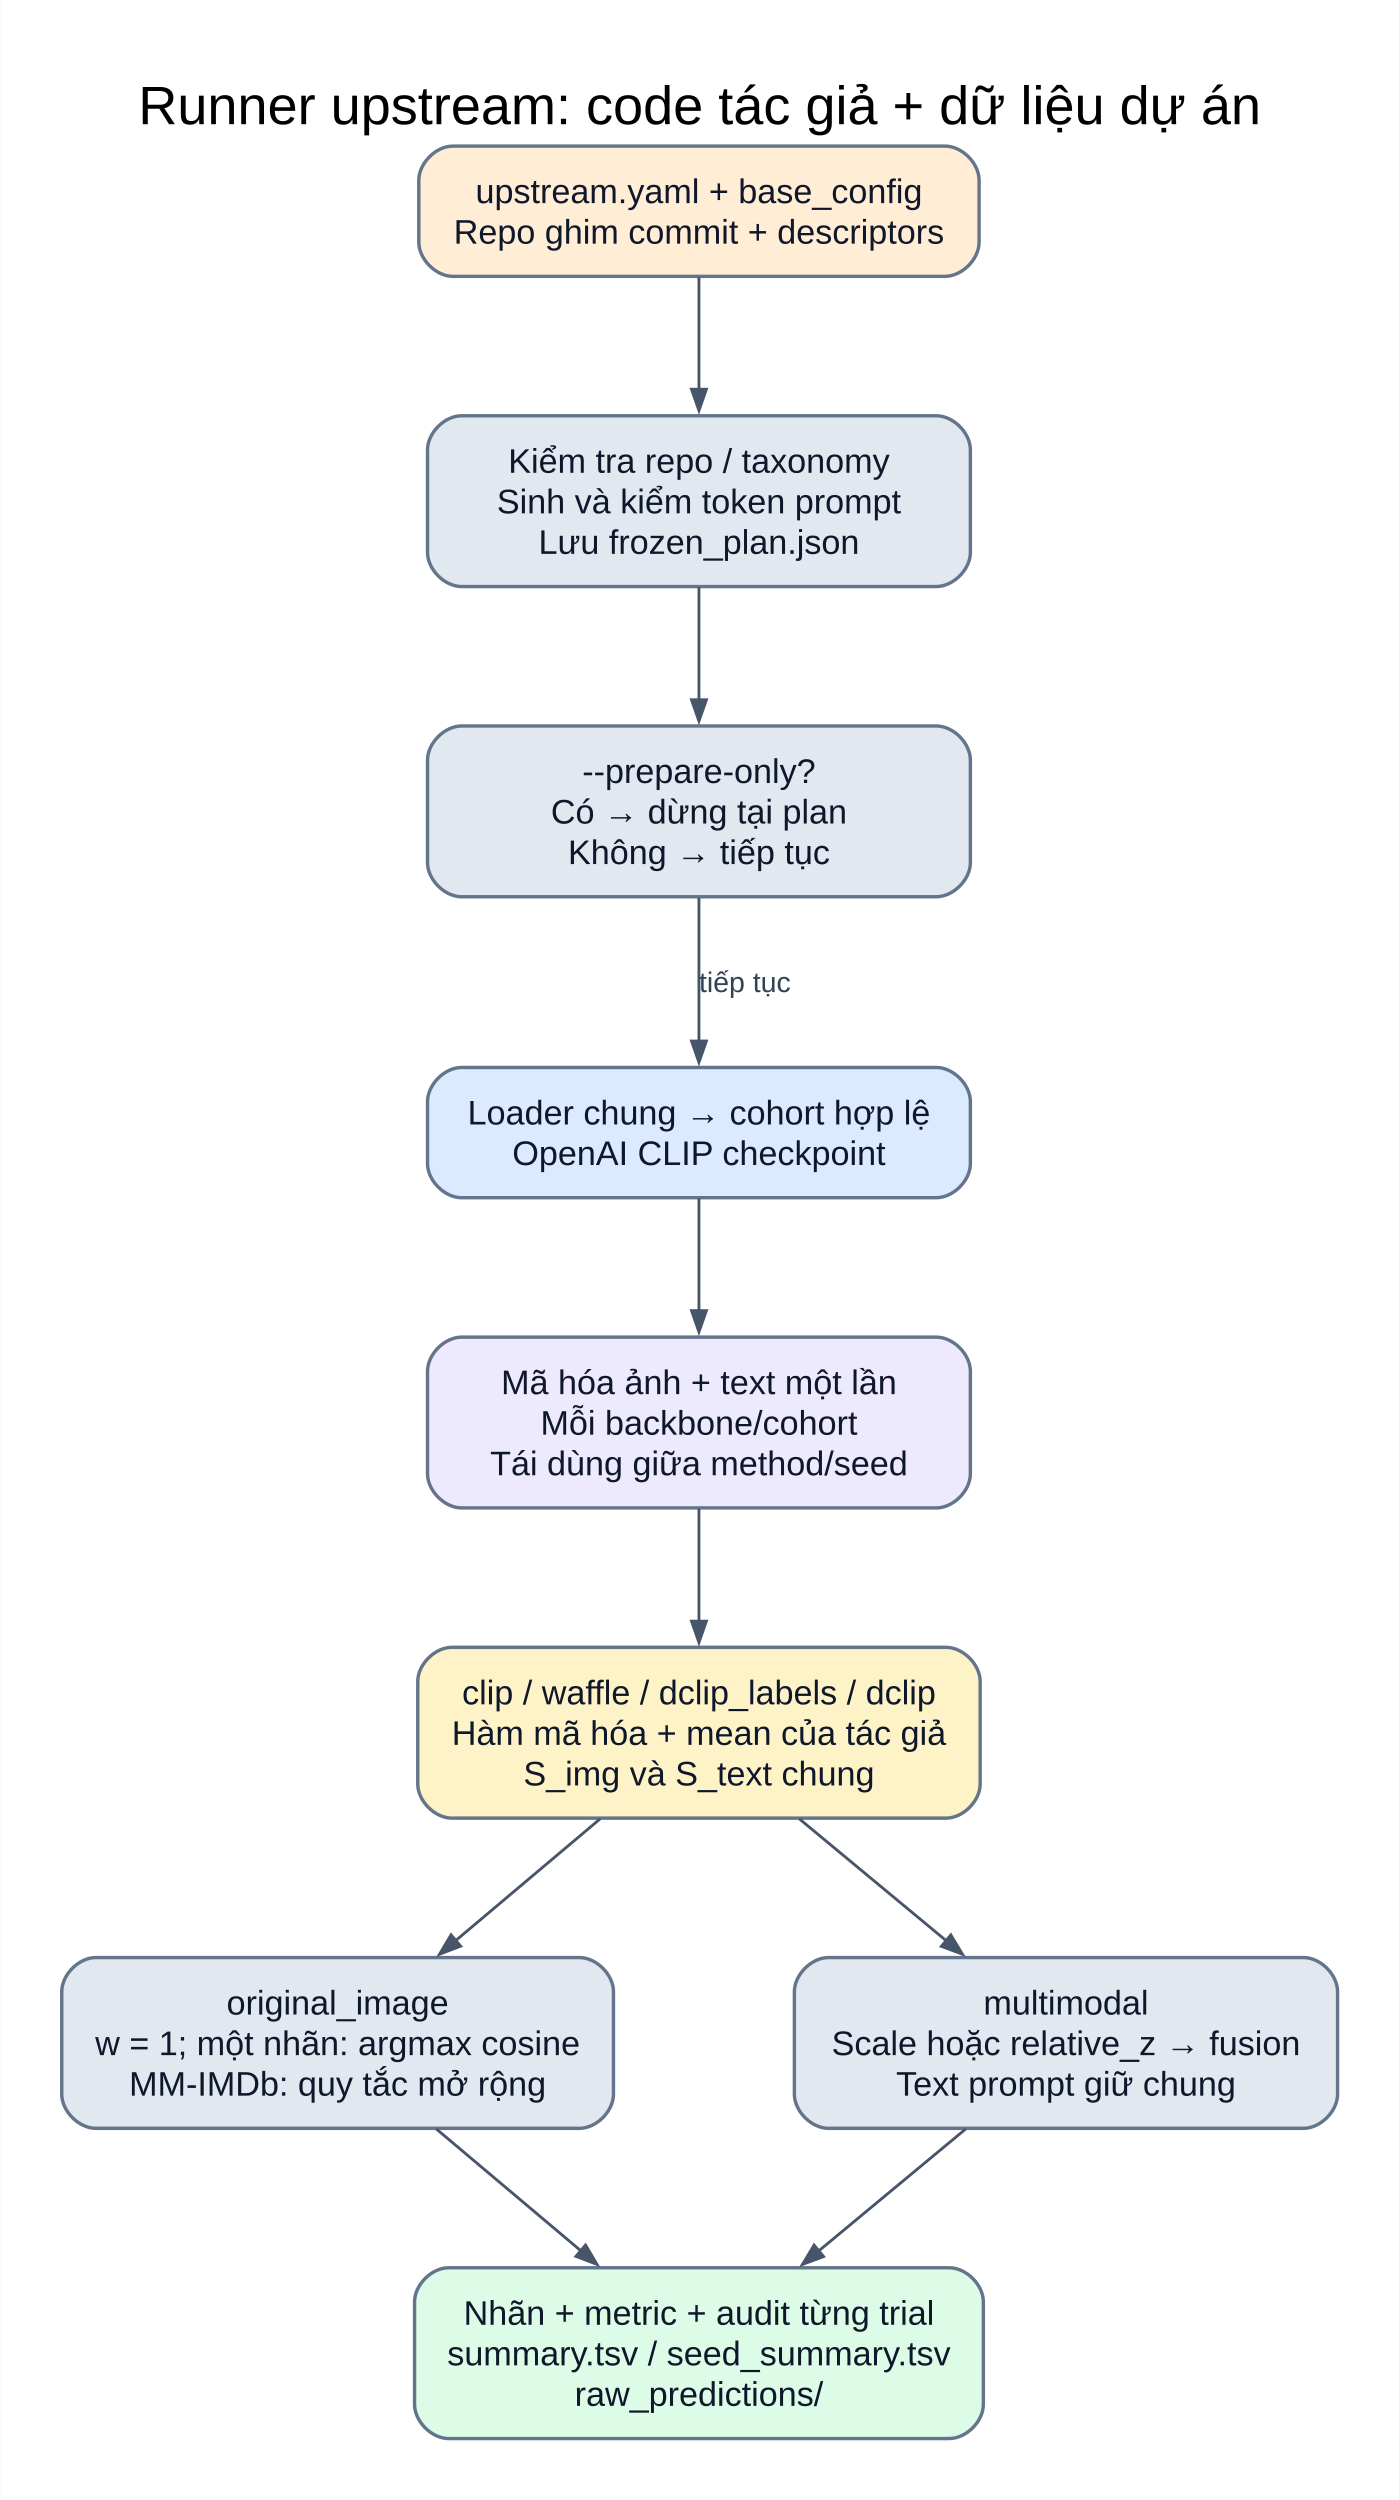
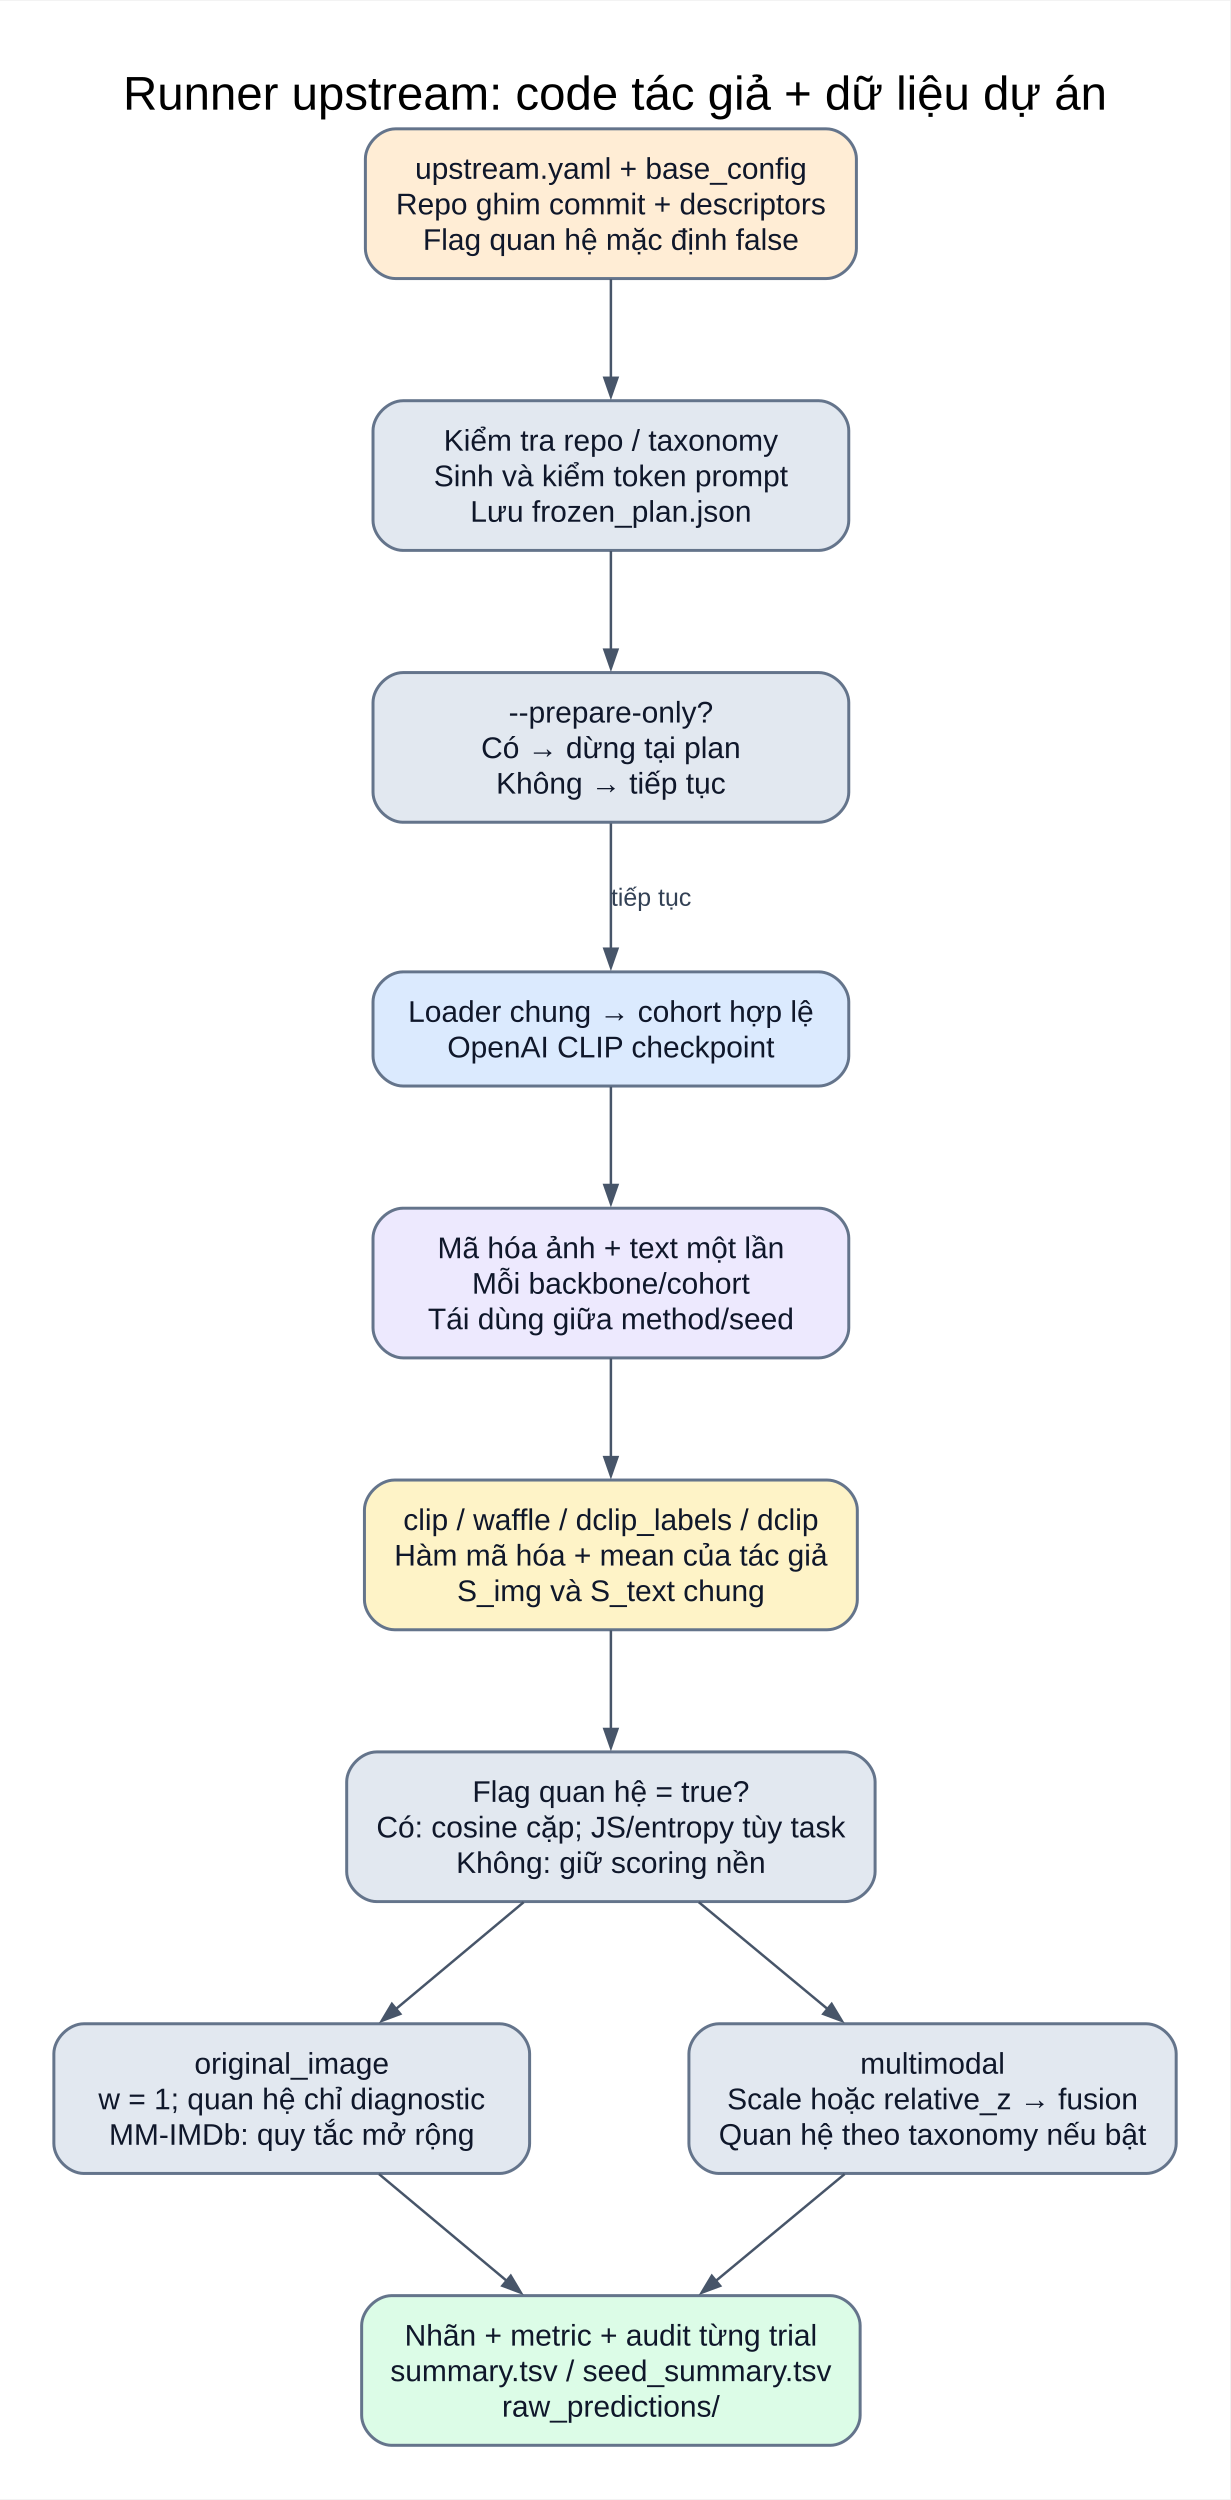
- <svg xmlns="http://www.w3.org/2000/svg" width="492pt" height="879pt" viewBox="0.00 0.00 491.62 878.69">
-   <g id="graph0" class="graph" transform="scale(1 1) rotate(0) translate(21.6 857.09)">
-     <polygon fill="white" stroke="none" points="-21.6,21.6 -21.6,-857.09 470.02,-857.09 470.02,21.6 -21.6,21.6" />
-     <text text-anchor="middle" x="224.21" y="-813.44" font-family="Arial" font-size="19.00">Runner upstream: code tác giả + dữ liệu dự án</text>
+ <svg xmlns="http://www.w3.org/2000/svg" width="493pt" height="1002pt" viewBox="0.00 0.00 493.31 1001.97">
+   <g id="graph0" class="graph" transform="scale(1 1) rotate(0) translate(21.6 980.37)">
+     <polygon fill="white" stroke="none" points="-21.6,21.6 -21.6,-980.37 471.71,-980.37 471.71,21.6 -21.6,21.6" />
+     <text text-anchor="middle" x="225.05" y="-936.72" font-family="Arial" font-size="19.00">Runner upstream: code tác giả + dữ liệu dự án</text>
    <g id="node1" class="node">
-       <path fill="#ffedd5" stroke="#64748b" stroke-width="1.2" d="M310.42,-805.74C310.42,-805.74 137.5,-805.74 137.5,-805.74 131.5,-805.74 125.5,-799.74 125.5,-793.74 125.5,-793.74 125.5,-771.96 125.5,-771.96 125.5,-765.96 131.5,-759.96 137.5,-759.96 137.5,-759.96 310.42,-759.96 310.42,-759.96 316.42,-759.96 322.42,-765.96 322.42,-771.96 322.42,-771.96 322.42,-793.74 322.42,-793.74 322.42,-799.74 316.42,-805.74 310.42,-805.74" />
-       <text text-anchor="middle" x="223.96" y="-785.7" font-family="Arial" font-size="12.00" fill="#0f172a">upstream.yaml + base_config</text>
-       <text text-anchor="middle" x="223.96" y="-771.45" font-family="Arial" font-size="12.00" fill="#0f172a">Repo ghim commit + descriptors</text>
+       <path fill="#ffedd5" stroke="#64748b" stroke-width="1.2" d="M309.86,-929.02C309.86,-929.02 136.94,-929.02 136.94,-929.02 130.94,-929.02 124.94,-923.02 124.94,-917.02 124.94,-917.02 124.94,-880.99 124.94,-880.99 124.94,-874.99 130.94,-868.99 136.94,-868.99 136.94,-868.99 309.86,-868.99 309.86,-868.99 315.86,-868.99 321.86,-874.99 321.86,-880.99 321.86,-880.99 321.86,-917.02 321.86,-917.02 321.86,-923.02 315.86,-929.02 309.86,-929.02" />
+       <text text-anchor="middle" x="223.4" y="-908.98" font-family="Arial" font-size="12.00" fill="#0f172a">upstream.yaml + base_config</text>
+       <text text-anchor="middle" x="223.4" y="-894.73" font-family="Arial" font-size="12.00" fill="#0f172a">Repo ghim commit + descriptors</text>
+       <text text-anchor="middle" x="223.4" y="-880.48" font-family="Arial" font-size="12.00" fill="#0f172a">Flag quan hệ mặc định false</text>
    </g>
    <g id="node2" class="node">
-       <path fill="#e2e8f0" stroke="#64748b" stroke-width="1.2" d="M307.36,-710.96C307.36,-710.96 140.56,-710.96 140.56,-710.96 134.56,-710.96 128.56,-704.96 128.56,-698.96 128.56,-698.96 128.56,-662.93 128.56,-662.93 128.56,-656.93 134.56,-650.93 140.56,-650.93 140.56,-650.93 307.36,-650.93 307.36,-650.93 313.36,-650.93 319.36,-656.93 319.36,-662.93 319.36,-662.93 319.36,-698.96 319.36,-698.96 319.36,-704.96 313.36,-710.96 307.36,-710.96" />
-       <text text-anchor="middle" x="223.96" y="-690.92" font-family="Arial" font-size="12.00" fill="#0f172a">Kiểm tra repo / taxonomy</text>
-       <text text-anchor="middle" x="223.96" y="-676.67" font-family="Arial" font-size="12.00" fill="#0f172a">Sinh và kiểm token prompt</text>
-       <text text-anchor="middle" x="223.96" y="-662.42" font-family="Arial" font-size="12.00" fill="#0f172a">Lưu frozen_plan.json</text>
+       <path fill="#e2e8f0" stroke="#64748b" stroke-width="1.2" d="M306.8,-819.99C306.8,-819.99 140,-819.99 140,-819.99 134,-819.99 128,-813.99 128,-807.99 128,-807.99 128,-771.96 128,-771.96 128,-765.96 134,-759.96 140,-759.96 140,-759.96 306.8,-759.96 306.8,-759.96 312.8,-759.96 318.8,-765.96 318.8,-771.96 318.8,-771.96 318.8,-807.99 318.8,-807.99 318.8,-813.99 312.8,-819.99 306.8,-819.99" />
+       <text text-anchor="middle" x="223.4" y="-799.95" font-family="Arial" font-size="12.00" fill="#0f172a">Kiểm tra repo / taxonomy</text>
+       <text text-anchor="middle" x="223.4" y="-785.7" font-family="Arial" font-size="12.00" fill="#0f172a">Sinh và kiểm token prompt</text>
+       <text text-anchor="middle" x="223.4" y="-771.45" font-family="Arial" font-size="12.00" fill="#0f172a">Lưu frozen_plan.json</text>
    </g>
    <g id="edge1" class="edge">
-       <path fill="none" stroke="#475569" d="M223.96,-759.68C223.96,-748.09 223.96,-733.59 223.96,-720.26" />
-       <polygon fill="#475569" stroke="#475569" points="226.59,-720.28 223.96,-712.78 221.34,-720.28 226.59,-720.28" />
+       <path fill="none" stroke="#475569" d="M223.4,-868.76C223.4,-856.49 223.4,-842.06 223.4,-828.98" />
+       <polygon fill="#475569" stroke="#475569" points="226.03,-829.2 223.4,-821.7 220.78,-829.2 226.03,-829.2" />
    </g>
    <g id="node3" class="node">
-       <path fill="#e2e8f0" stroke="#64748b" stroke-width="1.2" d="M307.36,-601.93C307.36,-601.93 140.56,-601.93 140.56,-601.93 134.56,-601.93 128.56,-595.93 128.56,-589.93 128.56,-589.93 128.56,-553.9 128.56,-553.9 128.56,-547.9 134.56,-541.9 140.56,-541.9 140.56,-541.9 307.36,-541.9 307.36,-541.9 313.36,-541.9 319.36,-547.9 319.36,-553.9 319.36,-553.9 319.36,-589.93 319.36,-589.93 319.36,-595.93 313.36,-601.93 307.36,-601.93" />
-       <text text-anchor="middle" x="223.96" y="-581.89" font-family="Arial" font-size="12.00" fill="#0f172a">--prepare-only?</text>
-       <text text-anchor="middle" x="223.96" y="-567.64" font-family="Arial" font-size="12.00" fill="#0f172a">Có → dừng tại plan</text>
-       <text text-anchor="middle" x="223.96" y="-553.39" font-family="Arial" font-size="12.00" fill="#0f172a">Không → tiếp tục</text>
+       <path fill="#e2e8f0" stroke="#64748b" stroke-width="1.2" d="M306.8,-710.96C306.8,-710.96 140,-710.96 140,-710.96 134,-710.96 128,-704.96 128,-698.96 128,-698.96 128,-662.93 128,-662.93 128,-656.93 134,-650.93 140,-650.93 140,-650.93 306.8,-650.93 306.8,-650.93 312.8,-650.93 318.8,-656.93 318.8,-662.93 318.8,-662.93 318.8,-698.96 318.8,-698.96 318.8,-704.96 312.8,-710.96 306.8,-710.96" />
+       <text text-anchor="middle" x="223.4" y="-690.92" font-family="Arial" font-size="12.00" fill="#0f172a">--prepare-only?</text>
+       <text text-anchor="middle" x="223.4" y="-676.67" font-family="Arial" font-size="12.00" fill="#0f172a">Có → dừng tại plan</text>
+       <text text-anchor="middle" x="223.4" y="-662.42" font-family="Arial" font-size="12.00" fill="#0f172a">Không → tiếp tục</text>
    </g>
    <g id="edge2" class="edge">
-       <path fill="none" stroke="#475569" d="M223.96,-650.7C223.96,-638.43 223.96,-624 223.96,-610.92" />
-       <polygon fill="#475569" stroke="#475569" points="226.59,-611.14 223.96,-603.64 221.34,-611.14 226.59,-611.14" />
+       <path fill="none" stroke="#475569" d="M223.4,-759.73C223.4,-747.46 223.4,-733.03 223.4,-719.95" />
+       <polygon fill="#475569" stroke="#475569" points="226.03,-720.17 223.4,-712.67 220.78,-720.17 226.03,-720.17" />
    </g>
    <g id="node4" class="node">
-       <path fill="#dbeafe" stroke="#64748b" stroke-width="1.2" d="M307.36,-481.9C307.36,-481.9 140.56,-481.9 140.56,-481.9 134.56,-481.9 128.56,-475.9 128.56,-469.9 128.56,-469.9 128.56,-448.12 128.56,-448.12 128.56,-442.12 134.56,-436.12 140.56,-436.12 140.56,-436.12 307.36,-436.12 307.36,-436.12 313.36,-436.12 319.36,-442.12 319.36,-448.12 319.36,-448.12 319.36,-469.9 319.36,-469.9 319.36,-475.9 313.36,-481.9 307.36,-481.9" />
-       <text text-anchor="middle" x="223.96" y="-461.86" font-family="Arial" font-size="12.00" fill="#0f172a">Loader chung → cohort hợp lệ</text>
-       <text text-anchor="middle" x="223.96" y="-447.61" font-family="Arial" font-size="12.00" fill="#0f172a">OpenAI CLIP checkpoint</text>
+       <path fill="#dbeafe" stroke="#64748b" stroke-width="1.2" d="M306.8,-590.93C306.8,-590.93 140,-590.93 140,-590.93 134,-590.93 128,-584.93 128,-578.93 128,-578.93 128,-557.15 128,-557.15 128,-551.15 134,-545.15 140,-545.15 140,-545.15 306.8,-545.15 306.8,-545.15 312.8,-545.15 318.8,-551.15 318.8,-557.15 318.8,-557.15 318.8,-578.93 318.8,-578.93 318.8,-584.93 312.8,-590.93 306.8,-590.93" />
+       <text text-anchor="middle" x="223.4" y="-570.89" font-family="Arial" font-size="12.00" fill="#0f172a">Loader chung → cohort hợp lệ</text>
+       <text text-anchor="middle" x="223.4" y="-556.64" font-family="Arial" font-size="12.00" fill="#0f172a">OpenAI CLIP checkpoint</text>
    </g>
    <g id="edge3" class="edge">
-       <path fill="none" stroke="#475569" d="M223.96,-541.49C223.96,-525.93 223.96,-506.84 223.96,-491.05" />
-       <polygon fill="#475569" stroke="#475569" points="226.59,-491.2 223.96,-483.7 221.34,-491.2 226.59,-491.2" />
-       <text text-anchor="middle" x="240.09" y="-508.4" font-family="Arial" font-size="10.00" fill="#334155">tiếp tục</text>
+       <path fill="none" stroke="#475569" d="M223.4,-650.52C223.4,-634.96 223.4,-615.87 223.4,-600.08" />
+       <polygon fill="#475569" stroke="#475569" points="226.03,-600.23 223.4,-592.73 220.78,-600.23 226.03,-600.23" />
+       <text text-anchor="middle" x="239.52" y="-617.43" font-family="Arial" font-size="10.00" fill="#334155">tiếp tục</text>
    </g>
    <g id="node5" class="node">
-       <path fill="#ede9fe" stroke="#64748b" stroke-width="1.2" d="M307.36,-387.12C307.36,-387.12 140.56,-387.12 140.56,-387.12 134.56,-387.12 128.56,-381.12 128.56,-375.12 128.56,-375.12 128.56,-339.09 128.56,-339.09 128.56,-333.09 134.56,-327.09 140.56,-327.09 140.56,-327.09 307.36,-327.09 307.36,-327.09 313.36,-327.09 319.36,-333.09 319.36,-339.09 319.36,-339.09 319.36,-375.12 319.36,-375.12 319.36,-381.12 313.36,-387.12 307.36,-387.12" />
-       <text text-anchor="middle" x="223.96" y="-367.08" font-family="Arial" font-size="12.00" fill="#0f172a">Mã hóa ảnh + text một lần</text>
-       <text text-anchor="middle" x="223.96" y="-352.83" font-family="Arial" font-size="12.00" fill="#0f172a">Mỗi backbone/cohort</text>
-       <text text-anchor="middle" x="223.96" y="-338.58" font-family="Arial" font-size="12.00" fill="#0f172a">Tái dùng giữa method/seed</text>
+       <path fill="#ede9fe" stroke="#64748b" stroke-width="1.2" d="M306.8,-496.15C306.8,-496.15 140,-496.15 140,-496.15 134,-496.15 128,-490.15 128,-484.15 128,-484.15 128,-448.12 128,-448.12 128,-442.12 134,-436.12 140,-436.12 140,-436.12 306.8,-436.12 306.8,-436.12 312.8,-436.12 318.8,-442.12 318.8,-448.12 318.8,-448.12 318.8,-484.15 318.8,-484.15 318.8,-490.15 312.8,-496.15 306.8,-496.15" />
+       <text text-anchor="middle" x="223.4" y="-476.11" font-family="Arial" font-size="12.00" fill="#0f172a">Mã hóa ảnh + text một lần</text>
+       <text text-anchor="middle" x="223.4" y="-461.86" font-family="Arial" font-size="12.00" fill="#0f172a">Mỗi backbone/cohort</text>
+       <text text-anchor="middle" x="223.4" y="-447.61" font-family="Arial" font-size="12.00" fill="#0f172a">Tái dùng giữa method/seed</text>
    </g>
    <g id="edge4" class="edge">
-       <path fill="none" stroke="#475569" d="M223.96,-435.84C223.96,-424.25 223.96,-409.75 223.96,-396.42" />
-       <polygon fill="#475569" stroke="#475569" points="226.59,-396.44 223.96,-388.94 221.34,-396.44 226.59,-396.44" />
+       <path fill="none" stroke="#475569" d="M223.4,-544.87C223.4,-533.28 223.4,-518.78 223.4,-505.45" />
+       <polygon fill="#475569" stroke="#475569" points="226.03,-505.47 223.4,-497.97 220.78,-505.47 226.03,-505.47" />
    </g>
    <g id="node6" class="node">
-       <path fill="#fef3c7" stroke="#64748b" stroke-width="1.2" d="M310.8,-278.09C310.8,-278.09 137.13,-278.09 137.13,-278.09 131.13,-278.09 125.13,-272.09 125.13,-266.09 125.13,-266.09 125.13,-230.06 125.13,-230.06 125.13,-224.06 131.13,-218.06 137.13,-218.06 137.13,-218.06 310.8,-218.06 310.8,-218.06 316.8,-218.06 322.8,-224.06 322.8,-230.06 322.8,-230.06 322.8,-266.09 322.8,-266.09 322.8,-272.09 316.8,-278.09 310.8,-278.09" />
-       <text text-anchor="middle" x="223.96" y="-258.05" font-family="Arial" font-size="12.00" fill="#0f172a">clip / waffle / dclip_labels / dclip</text>
-       <text text-anchor="middle" x="223.96" y="-243.8" font-family="Arial" font-size="12.00" fill="#0f172a">Hàm mã hóa + mean của tác giả</text>
-       <text text-anchor="middle" x="223.96" y="-229.55" font-family="Arial" font-size="12.00" fill="#0f172a">S_img và S_text chung</text>
+       <path fill="#fef3c7" stroke="#64748b" stroke-width="1.2" d="M310.23,-387.12C310.23,-387.12 136.56,-387.12 136.56,-387.12 130.56,-387.12 124.56,-381.12 124.56,-375.12 124.56,-375.12 124.56,-339.09 124.56,-339.09 124.56,-333.09 130.56,-327.09 136.56,-327.09 136.56,-327.09 310.23,-327.09 310.23,-327.09 316.23,-327.09 322.23,-333.09 322.23,-339.09 322.23,-339.09 322.23,-375.12 322.23,-375.12 322.23,-381.12 316.23,-387.12 310.23,-387.12" />
+       <text text-anchor="middle" x="223.4" y="-367.08" font-family="Arial" font-size="12.00" fill="#0f172a">clip / waffle / dclip_labels / dclip</text>
+       <text text-anchor="middle" x="223.4" y="-352.83" font-family="Arial" font-size="12.00" fill="#0f172a">Hàm mã hóa + mean của tác giả</text>
+       <text text-anchor="middle" x="223.4" y="-338.58" font-family="Arial" font-size="12.00" fill="#0f172a">S_img và S_text chung</text>
    </g>
    <g id="edge5" class="edge">
-       <path fill="none" stroke="#475569" d="M223.96,-326.86C223.96,-314.59 223.96,-300.16 223.96,-287.08" />
-       <polygon fill="#475569" stroke="#475569" points="226.59,-287.3 223.96,-279.8 221.34,-287.3 226.59,-287.3" />
+       <path fill="none" stroke="#475569" d="M223.4,-435.89C223.4,-423.62 223.4,-409.19 223.4,-396.11" />
+       <polygon fill="#475569" stroke="#475569" points="226.03,-396.33 223.4,-388.83 220.78,-396.33 226.03,-396.33" />
    </g>
    <g id="node7" class="node">
-       <path fill="#e2e8f0" stroke="#64748b" stroke-width="1.2" d="M181.92,-169.06C181.92,-169.06 12,-169.06 12,-169.06 6,-169.06 0,-163.06 0,-157.06 0,-157.06 0,-121.03 0,-121.03 0,-115.03 6,-109.03 12,-109.03 12,-109.03 181.92,-109.03 181.92,-109.03 187.92,-109.03 193.92,-115.03 193.92,-121.03 193.92,-121.03 193.92,-157.06 193.92,-157.06 193.92,-163.06 187.92,-169.06 181.92,-169.06" />
-       <text text-anchor="middle" x="96.96" y="-149.02" font-family="Arial" font-size="12.00" fill="#0f172a">original_image</text>
-       <text text-anchor="middle" x="96.96" y="-134.77" font-family="Arial" font-size="12.00" fill="#0f172a">w = 1; một nhãn: argmax cosine</text>
-       <text text-anchor="middle" x="96.96" y="-120.52" font-family="Arial" font-size="12.00" fill="#0f172a">MM-IMDb: quy tắc mở rộng</text>
+       <path fill="#e2e8f0" stroke="#64748b" stroke-width="1.2" d="M317.36,-278.09C317.36,-278.09 129.44,-278.09 129.44,-278.09 123.44,-278.09 117.44,-272.09 117.44,-266.09 117.44,-266.09 117.44,-230.06 117.44,-230.06 117.44,-224.06 123.44,-218.06 129.44,-218.06 129.44,-218.06 317.36,-218.06 317.36,-218.06 323.36,-218.06 329.36,-224.06 329.36,-230.06 329.36,-230.06 329.36,-266.09 329.36,-266.09 329.36,-272.09 323.36,-278.09 317.36,-278.09" />
+       <text text-anchor="middle" x="223.4" y="-258.05" font-family="Arial" font-size="12.00" fill="#0f172a">Flag quan hệ = true?</text>
+       <text text-anchor="middle" x="223.4" y="-243.8" font-family="Arial" font-size="12.00" fill="#0f172a">Có: cosine cặp; JS/entropy tùy task</text>
+       <text text-anchor="middle" x="223.4" y="-229.55" font-family="Arial" font-size="12.00" fill="#0f172a">Không: giữ scoring nền</text>
    </g>
    <g id="edge6" class="edge">
-       <path fill="none" stroke="#475569" d="M189.26,-217.83C173.58,-204.61 154.92,-188.9 138.51,-175.06" />
-       <polygon fill="#475569" stroke="#475569" points="140.21,-173.06 132.78,-170.23 136.82,-177.07 140.21,-173.06" />
+       <path fill="none" stroke="#475569" d="M223.4,-326.86C223.4,-314.59 223.4,-300.16 223.4,-287.08" />
+       <polygon fill="#475569" stroke="#475569" points="226.03,-287.3 223.4,-279.8 220.78,-287.3 226.03,-287.3" />
    </g>
    <g id="node8" class="node">
-       <path fill="#e2e8f0" stroke="#64748b" stroke-width="1.2" d="M436.42,-169.06C436.42,-169.06 269.5,-169.06 269.5,-169.06 263.5,-169.06 257.5,-163.06 257.5,-157.06 257.5,-157.06 257.5,-121.03 257.5,-121.03 257.5,-115.03 263.5,-109.03 269.5,-109.03 269.5,-109.03 436.42,-109.03 436.42,-109.03 442.42,-109.03 448.42,-115.03 448.42,-121.03 448.42,-121.03 448.42,-157.06 448.42,-157.06 448.42,-163.06 442.42,-169.06 436.42,-169.06" />
-       <text text-anchor="middle" x="352.96" y="-149.02" font-family="Arial" font-size="12.00" fill="#0f172a">multimodal</text>
-       <text text-anchor="middle" x="352.96" y="-134.77" font-family="Arial" font-size="12.00" fill="#0f172a">Scale hoặc relative_z → fusion</text>
-       <text text-anchor="middle" x="352.96" y="-120.52" font-family="Arial" font-size="12.00" fill="#0f172a">Text prompt giữ chung</text>
+       <path fill="#e2e8f0" stroke="#64748b" stroke-width="1.2" d="M178.8,-169.06C178.8,-169.06 12,-169.06 12,-169.06 6,-169.06 0,-163.06 0,-157.06 0,-157.06 0,-121.03 0,-121.03 0,-115.03 6,-109.03 12,-109.03 12,-109.03 178.8,-109.03 178.8,-109.03 184.8,-109.03 190.8,-115.03 190.8,-121.03 190.8,-121.03 190.8,-157.06 190.8,-157.06 190.8,-163.06 184.8,-169.06 178.8,-169.06" />
+       <text text-anchor="middle" x="95.4" y="-149.02" font-family="Arial" font-size="12.00" fill="#0f172a">original_image</text>
+       <text text-anchor="middle" x="95.4" y="-134.77" font-family="Arial" font-size="12.00" fill="#0f172a">w = 1; quan hệ chỉ diagnostic</text>
+       <text text-anchor="middle" x="95.4" y="-120.52" font-family="Arial" font-size="12.00" fill="#0f172a">MM-IMDb: quy tắc mở rộng</text>
    </g>
    <g id="edge7" class="edge">
-       <path fill="none" stroke="#475569" d="M259.21,-217.83C275.28,-204.5 294.42,-188.61 311.21,-174.69" />
-       <polygon fill="#475569" stroke="#475569" points="312.49,-177.03 316.59,-170.22 309.14,-172.99 312.49,-177.03" />
+       <path fill="none" stroke="#475569" d="M188.42,-217.83C172.48,-204.5 153.49,-188.61 136.83,-174.69" />
+       <polygon fill="#475569" stroke="#475569" points="138.93,-173.02 131.5,-170.23 135.57,-177.05 138.93,-173.02" />
    </g>
    <g id="node9" class="node">
-       <path fill="#dcfce7" stroke="#64748b" stroke-width="1.2" d="M311.92,-60.03C311.92,-60.03 136,-60.03 136,-60.03 130,-60.03 124,-54.03 124,-48.03 124,-48.03 124,-12 124,-12 124,-6 130,0 136,0 136,0 311.92,0 311.92,0 317.92,0 323.92,-6 323.92,-12 323.92,-12 323.92,-48.03 323.92,-48.03 323.92,-54.03 317.92,-60.03 311.92,-60.03" />
-       <text text-anchor="middle" x="223.96" y="-39.99" font-family="Arial" font-size="12.00" fill="#0f172a">Nhãn + metric + audit từng trial</text>
-       <text text-anchor="middle" x="223.96" y="-25.74" font-family="Arial" font-size="12.00" fill="#0f172a">summary.tsv / seed_summary.tsv</text>
-       <text text-anchor="middle" x="223.96" y="-11.49" font-family="Arial" font-size="12.00" fill="#0f172a">raw_predictions/</text>
+       <path fill="#e2e8f0" stroke="#64748b" stroke-width="1.2" d="M438.11,-169.06C438.11,-169.06 266.69,-169.06 266.69,-169.06 260.69,-169.06 254.69,-163.06 254.69,-157.06 254.69,-157.06 254.69,-121.03 254.69,-121.03 254.69,-115.03 260.69,-109.03 266.69,-109.03 266.69,-109.03 438.11,-109.03 438.11,-109.03 444.11,-109.03 450.11,-115.03 450.11,-121.03 450.11,-121.03 450.11,-157.06 450.11,-157.06 450.11,-163.06 444.11,-169.06 438.11,-169.06" />
+       <text text-anchor="middle" x="352.4" y="-149.02" font-family="Arial" font-size="12.00" fill="#0f172a">multimodal</text>
+       <text text-anchor="middle" x="352.4" y="-134.77" font-family="Arial" font-size="12.00" fill="#0f172a">Scale hoặc relative_z → fusion</text>
+       <text text-anchor="middle" x="352.4" y="-120.52" font-family="Arial" font-size="12.00" fill="#0f172a">Quan hệ theo taxonomy nếu bật</text>
    </g>
    <g id="edge8" class="edge">
-       <path fill="none" stroke="#475569" d="M131.66,-108.8C147.34,-95.58 166,-79.87 182.41,-66.03" />
-       <polygon fill="#475569" stroke="#475569" points="184.1,-68.04 188.14,-61.2 180.71,-64.03 184.1,-68.04" />
+       <path fill="none" stroke="#475569" d="M258.65,-217.83C274.72,-204.5 293.86,-188.61 310.65,-174.69" />
+       <polygon fill="#475569" stroke="#475569" points="311.93,-177.03 316.03,-170.22 308.58,-172.99 311.93,-177.03" />
+     </g>
+     <g id="node10" class="node">
+       <path fill="#dcfce7" stroke="#64748b" stroke-width="1.2" d="M311.36,-60.03C311.36,-60.03 135.44,-60.03 135.44,-60.03 129.44,-60.03 123.44,-54.03 123.44,-48.03 123.44,-48.03 123.44,-12 123.44,-12 123.44,-6 129.44,0 135.44,0 135.44,0 311.36,0 311.36,0 317.36,0 323.36,-6 323.36,-12 323.36,-12 323.36,-48.03 323.36,-48.03 323.36,-54.03 317.36,-60.03 311.36,-60.03" />
+       <text text-anchor="middle" x="223.4" y="-39.99" font-family="Arial" font-size="12.00" fill="#0f172a">Nhãn + metric + audit từng trial</text>
+       <text text-anchor="middle" x="223.4" y="-25.74" font-family="Arial" font-size="12.00" fill="#0f172a">summary.tsv / seed_summary.tsv</text>
+       <text text-anchor="middle" x="223.4" y="-11.49" font-family="Arial" font-size="12.00" fill="#0f172a">raw_predictions/</text>
    </g>
    <g id="edge9" class="edge">
-       <path fill="none" stroke="#475569" d="M317.71,-108.8C301.64,-95.47 282.5,-79.58 265.71,-65.66" />
-       <polygon fill="#475569" stroke="#475569" points="267.78,-63.96 260.33,-61.19 264.43,-68 267.78,-63.96" />
+       <path fill="none" stroke="#475569" d="M130.38,-108.8C146.32,-95.47 165.31,-79.58 181.97,-65.66" />
+       <polygon fill="#475569" stroke="#475569" points="183.23,-68.02 187.3,-61.2 179.87,-63.99 183.23,-68.02" />
+     </g>
+     <g id="edge10" class="edge">
+       <path fill="none" stroke="#475569" d="M317.15,-108.8C301.08,-95.47 281.94,-79.58 265.15,-65.66" />
+       <polygon fill="#475569" stroke="#475569" points="267.22,-63.96 259.77,-61.19 263.87,-68 267.22,-63.96" />
    </g>
  </g>
</svg>
